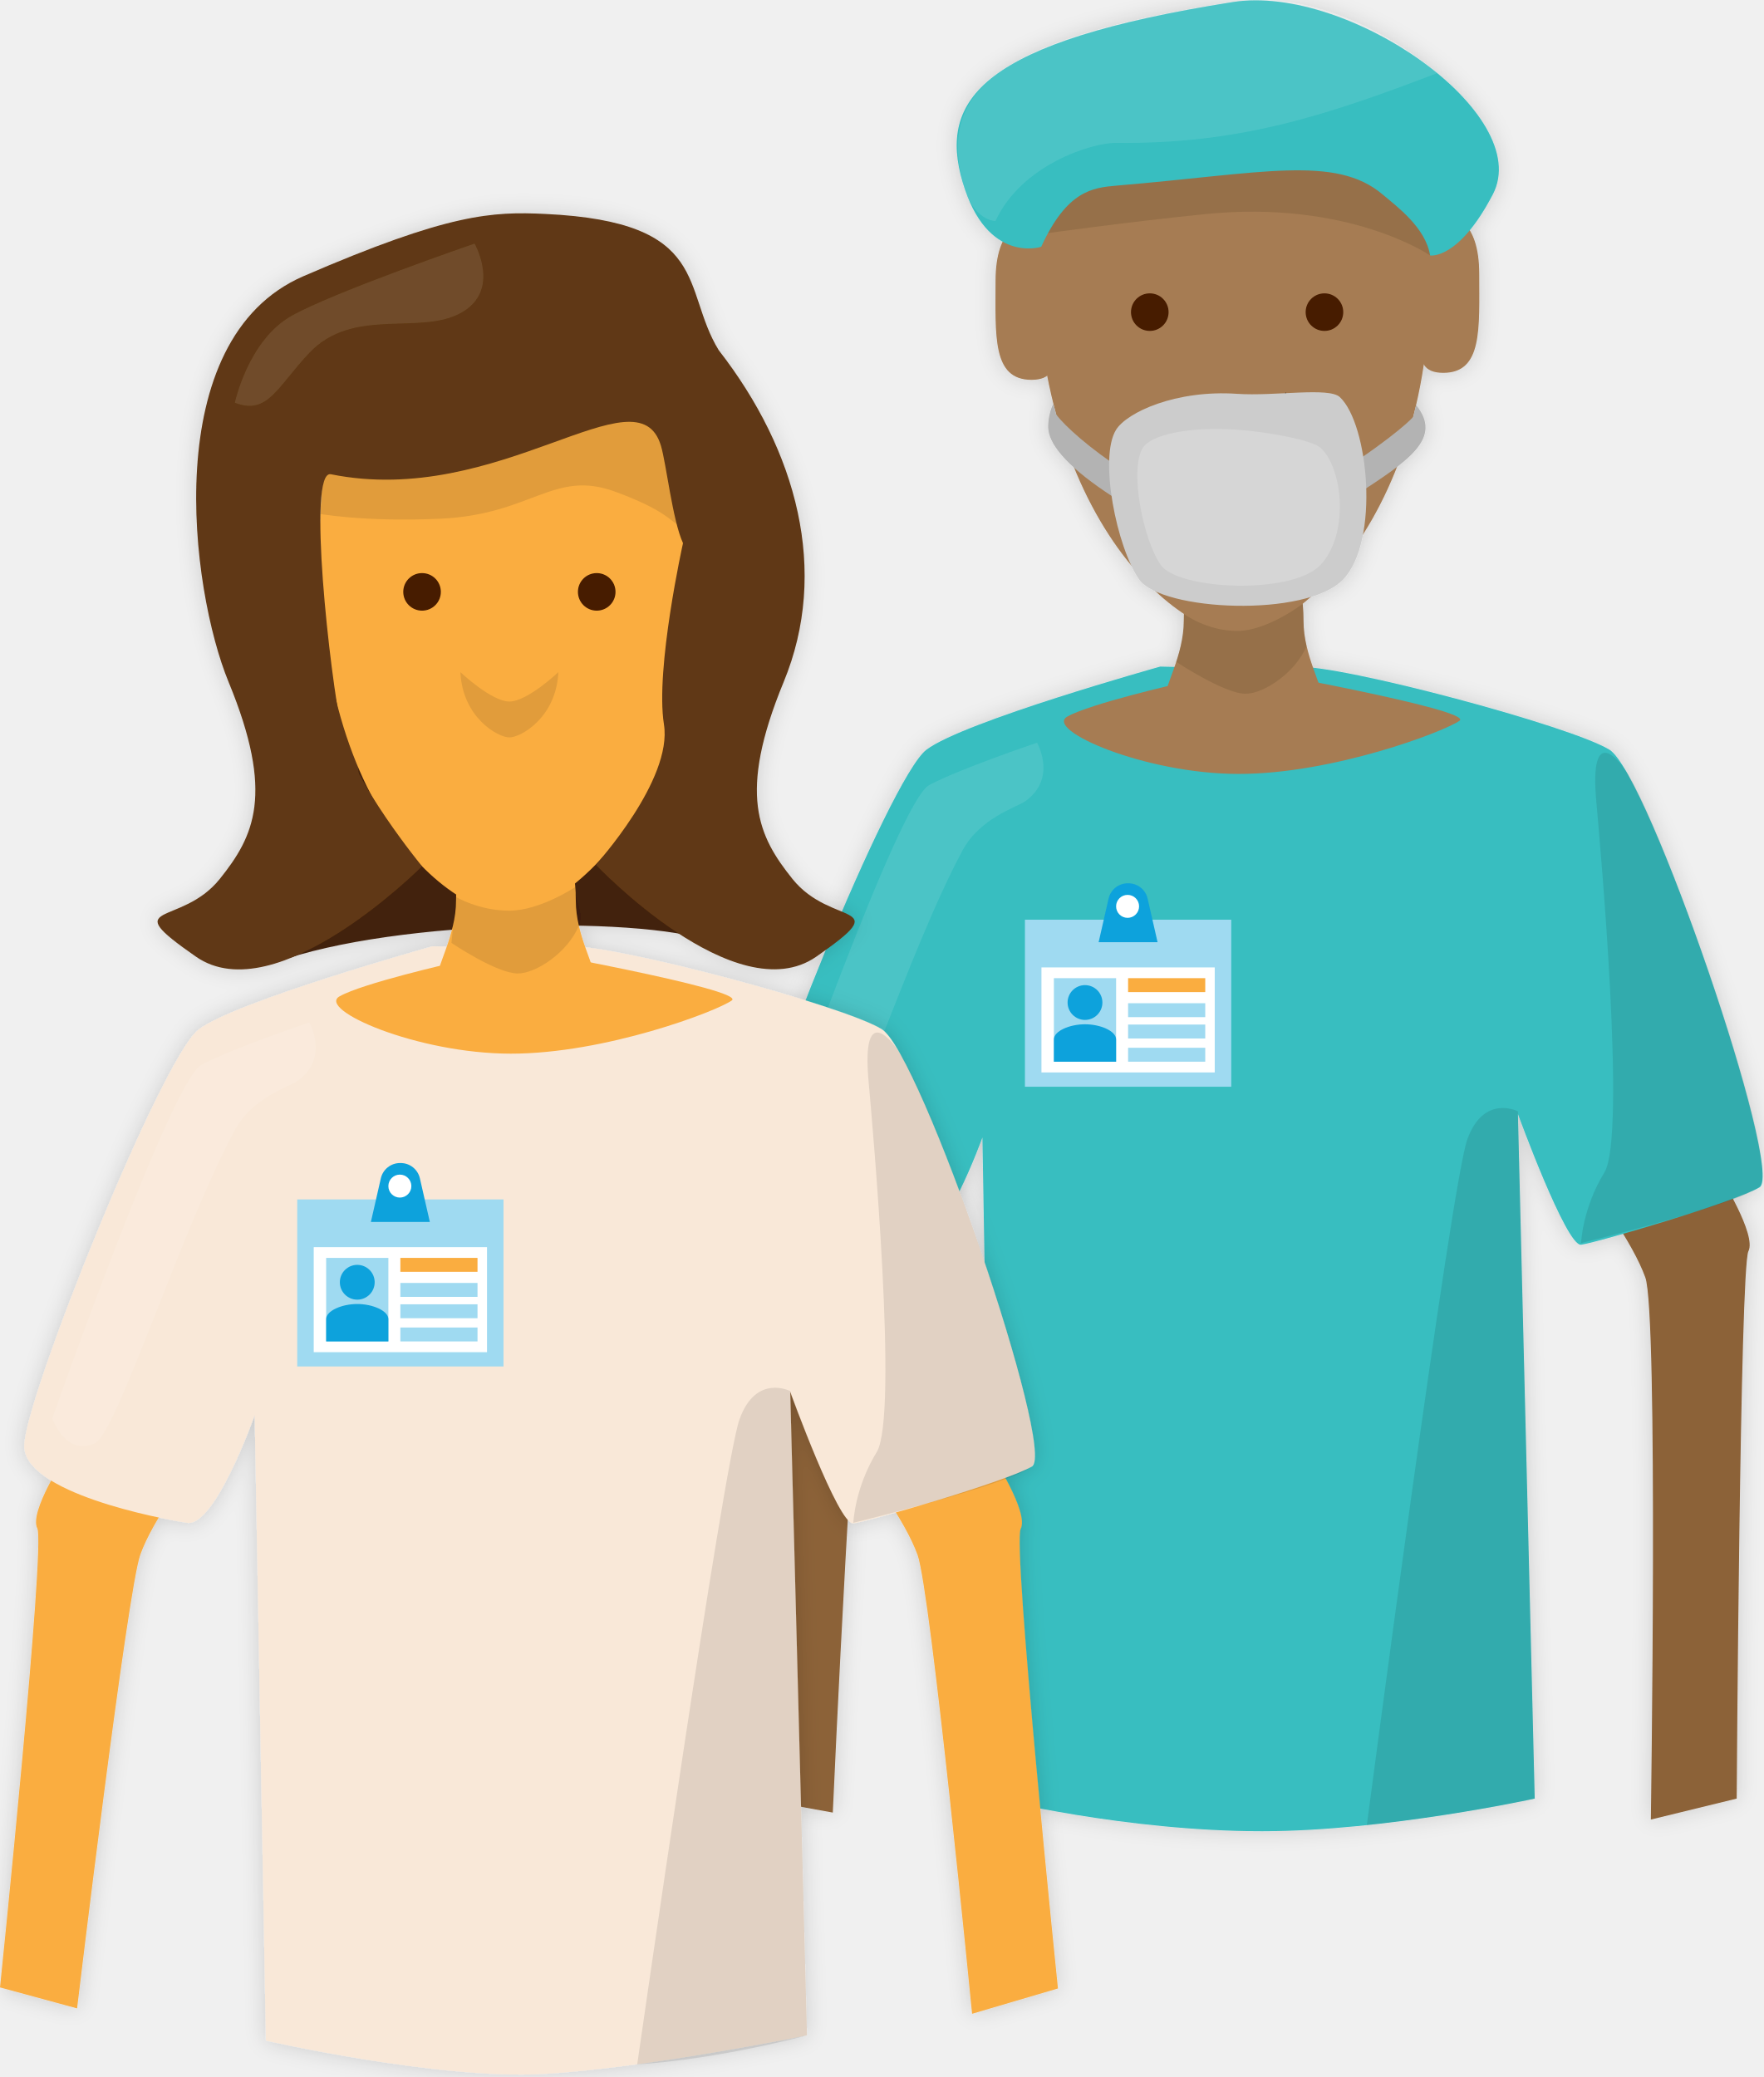
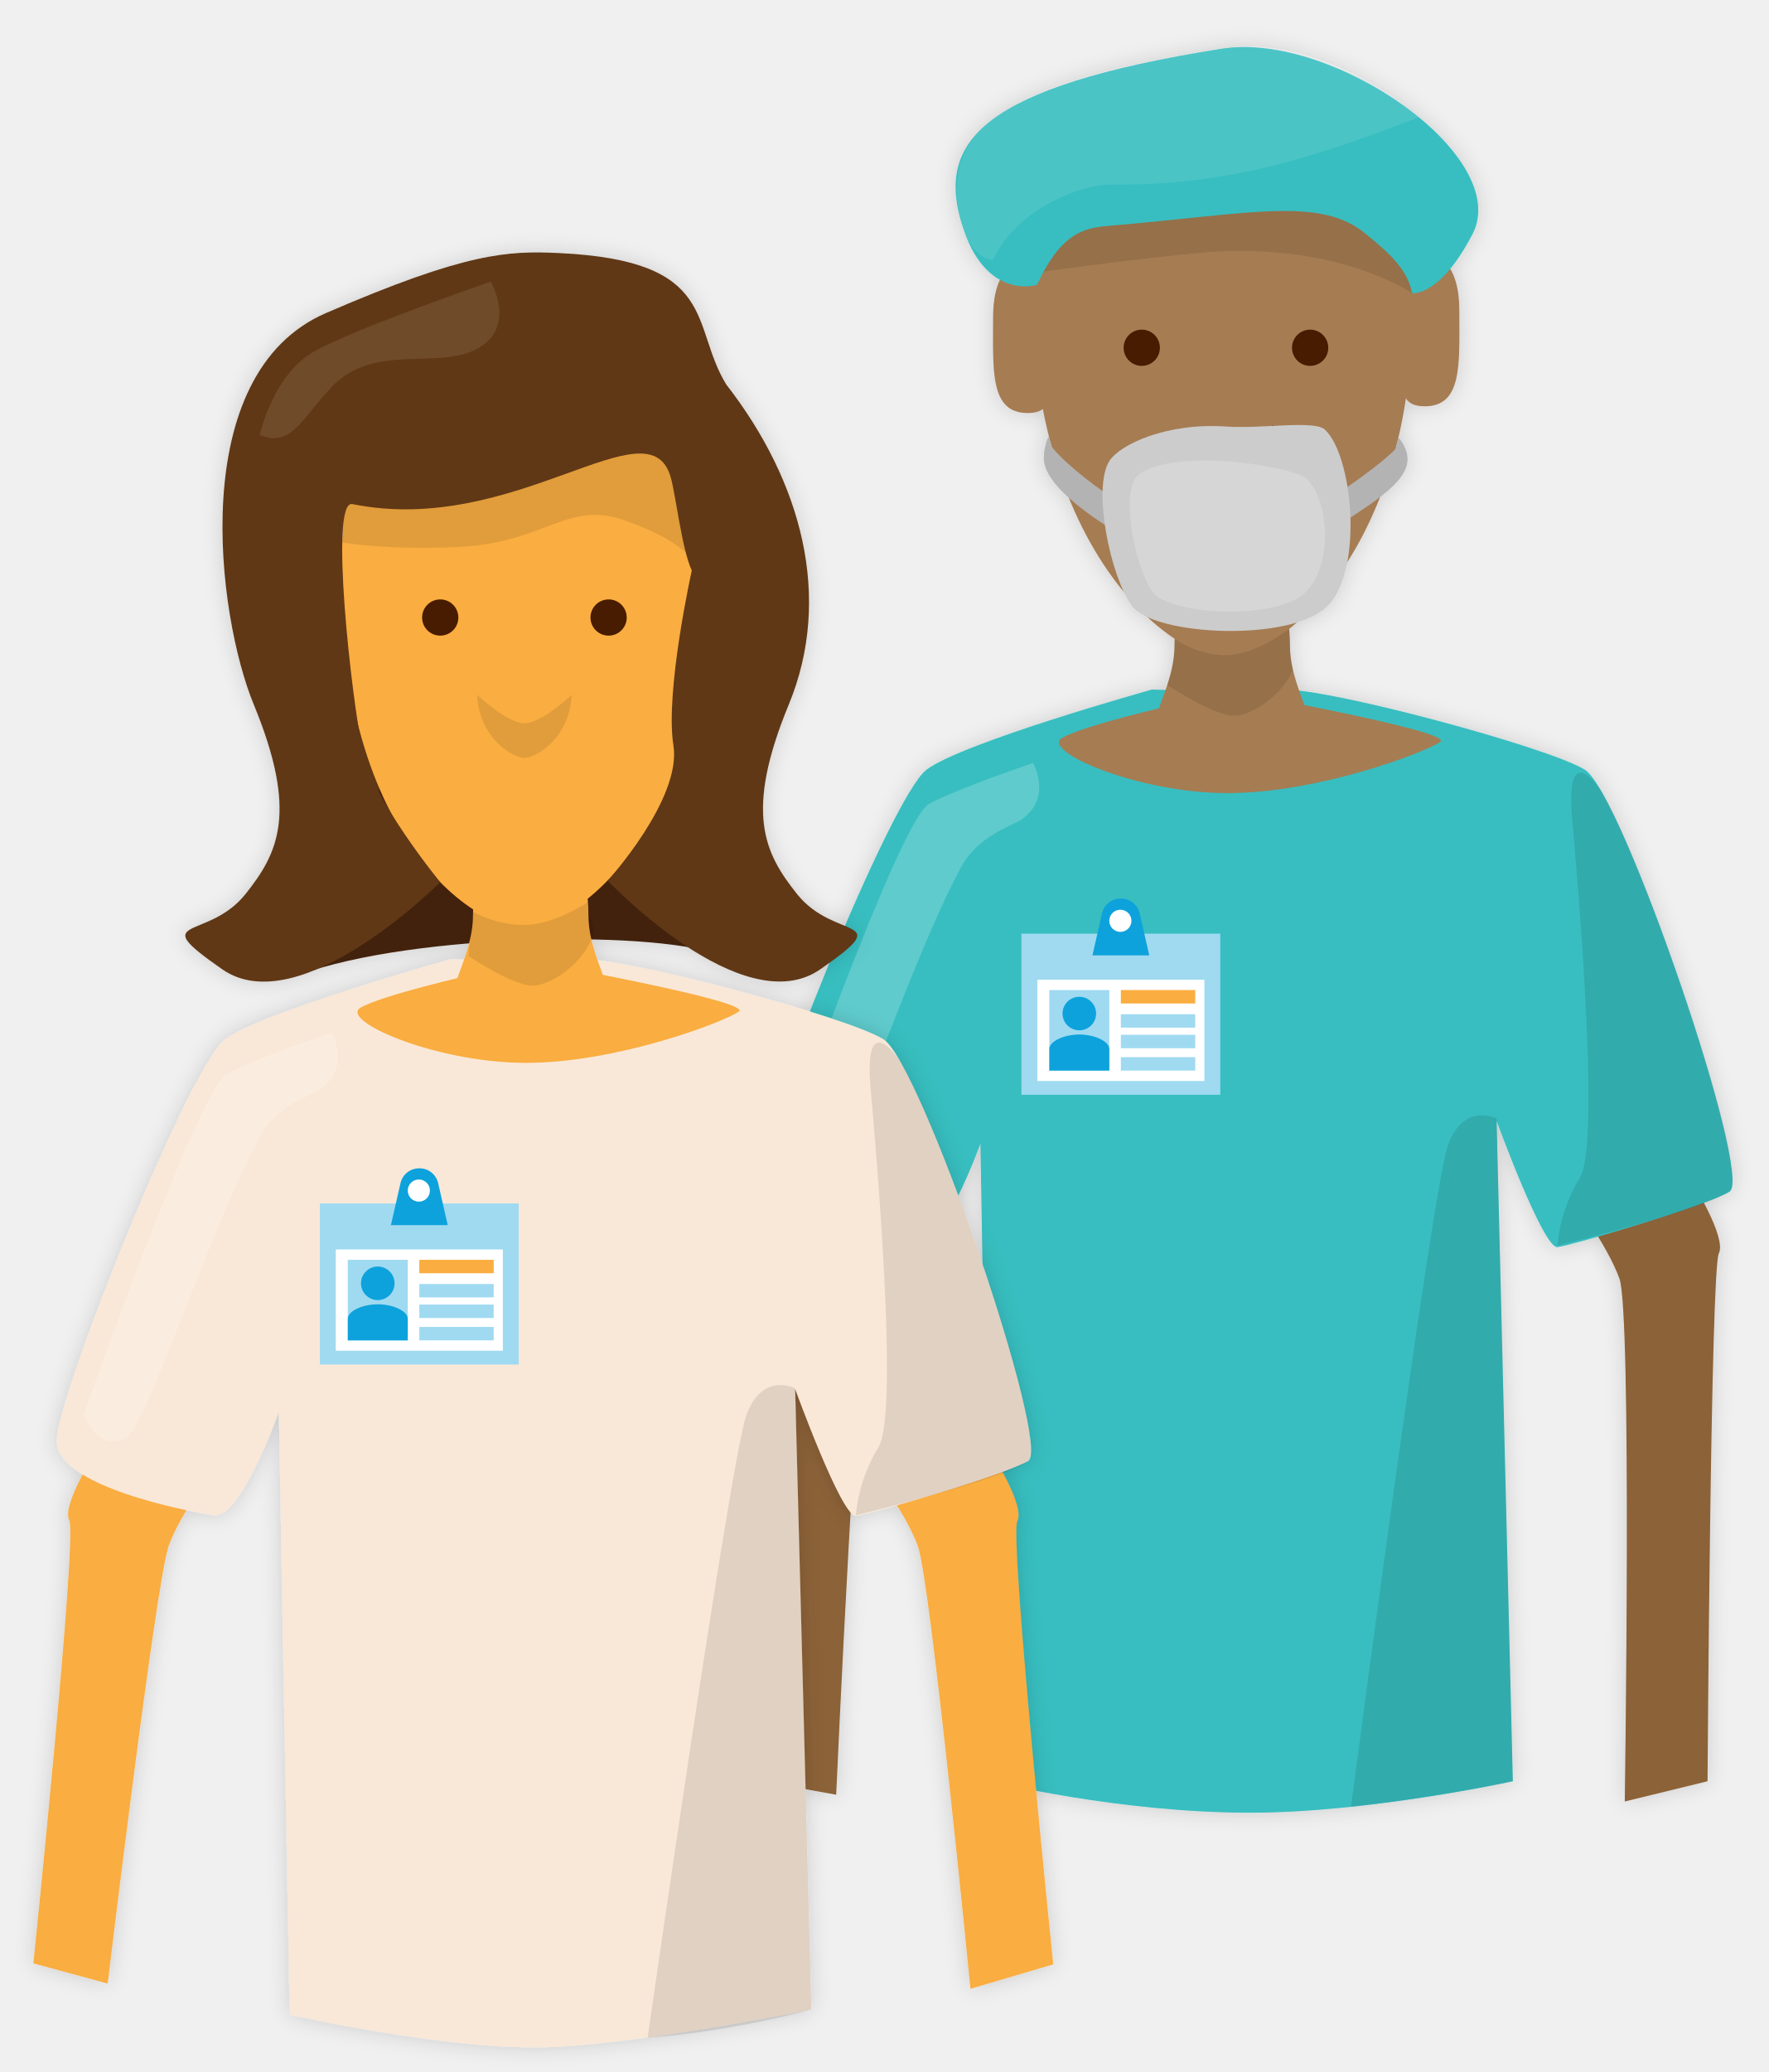
- <svg xmlns="http://www.w3.org/2000/svg" width="764" height="900" viewBox="0 0 764 900">
+ <svg xmlns="http://www.w3.org/2000/svg" width="795" height="931" viewBox="0 0 795 931">
  <defs>
    <filter id="a" width="200%" height="200%" x="-50%" y="-50%" filterUnits="objectBoundingBox">
      <feOffset in="SourceAlpha" result="shadowOffsetOuter1" />
      <feGaussianBlur stdDeviation="4.5" in="shadowOffsetOuter1" result="shadowBlurOuter1" />
      <feColorMatrix values="0 0 0 0 0 0 0 0 0 0 0 0 0 0 0 0 0 0 0.15 0" in="shadowBlurOuter1" result="shadowMatrixOuter1" />
      <feMerge>
        <feMergeNode in="shadowMatrixOuter1" />
        <feMergeNode in="SourceGraphic" />
      </feMerge>
    </filter>
    <filter id="b" width="200%" height="200%" x="-50%" y="-50%" filterUnits="objectBoundingBox">
      <feOffset in="SourceAlpha" result="shadowOffsetOuter1" />
      <feGaussianBlur stdDeviation="4.5" in="shadowOffsetOuter1" result="shadowBlurOuter1" />
      <feColorMatrix values="0 0 0 0 0 0 0 0 0 0 0 0 0 0 0 0 0 0 0.15 0" in="shadowBlurOuter1" result="shadowMatrixOuter1" />
      <feMerge>
        <feMergeNode in="shadowMatrixOuter1" />
        <feMergeNode in="SourceGraphic" />
      </feMerge>
    </filter>
  </defs>
-   <g fill="none" fill-rule="evenodd">
-     <g filter="url(#a)" transform="translate(324.397)">
-       <path fill="#8C6239" d="M19.199 509.893C19.199 509.893 3.401 535.114 7.057 542.184 10.711 549.254 3.031 779.363 3.031 779.363L36.429 785.423C36.429 785.423 46.079 569.051 51.739 553.496 57.396 537.942 72.958 517.554 72.958 517.554L19.199 509.893 19.199 509.893zM420.985 509.893C420.985 509.893 436.783 535.114 433.127 542.184 429.474 549.254 428.058 779.363 428.058 779.363L390.855 788.454C390.855 788.454 394.105 569.051 388.445 553.496 382.788 537.942 367.226 517.554 367.226 517.554L420.985 509.893z" />
-       <path fill="#37BEC0" d="M178.275,2.019 C178.275,2.019 93.016,25.807 76.969,38.062 C60.919,50.316 1.397,198.344 1.397,218.544 C1.397,238.741 59.815,249.995 72,251.822 C84.188,253.647 101.253,206.05 101.253,206.05 L106.107,492.541 C106.107,492.541 162.995,506.68 222.405,506.68 C276.182,506.68 340.549,492.541 340.549,492.541 L333.27,195.932 C333.27,195.932 354.216,253.319 360.622,252.541 C367.028,251.762 426.505,234.335 437.962,227.671 C448.898,221.307 389.86,48.377 372.883,38.007 C355.908,27.635 256.77,1.183 237.488,2.11 C218.206,3.035 178.275,2.019 178.275,2.019" transform="translate(0 286.824)" />
-       <path fill="#A67C52" d="M240.379,269.031 C240.379,230.203 214.433,236.979 214.433,236.979 C214.433,236.979 188.488,230.203 188.488,269.031 C188.488,299.197 154.523,321.822 214.433,321.822 C274.344,321.822 240.379,299.197 240.379,269.031" />
-       <path fill="#A67C52" d="M186.139 296.196C186.139 296.196 148.054 304.854 138.037 310.511 128.023 316.166 171.316 335.323 212.209 335.357 253.104 335.39 301.357 317.023 307.96 312.305 314.56 307.587 212.209 289.254 212.209 289.254L186.139 296.196zM211.649 274.687C182.838 274.687 110.567 212.672 126.721 69.378 131.065 30.835 211.649 39.011 211.649 39.011 211.649 39.011 285.681 37.463 291.532 75.775 311.875 208.945 240.46 274.687 211.649 274.687" />
-       <path fill="#461A00" d="M241.301,135.254 C241.301,139.748 244.945,143.39 249.441,143.39 C253.937,143.39 257.584,139.748 257.584,135.254 C257.584,130.76 253.937,127.118 249.441,127.118 C244.945,127.118 241.301,130.76 241.301,135.254" />
-       <path fill="#A67C52" d="M316.503,118.681 C316.503,142.363 318.059,161.563 300.932,161.563 C283.806,161.563 294.008,142.363 294.008,118.681 C294.008,94.999 297.106,92.769 300.932,92.769 C304.758,92.769 316.503,94.999 316.503,118.681" />
-       <path fill="#461A00" d="M181.907,135.254 C181.907,139.748 178.263,143.39 173.767,143.39 C169.271,143.39 165.623,139.748 165.623,135.254 C165.623,130.76 169.271,127.118 173.767,127.118 C178.263,127.118 181.907,130.76 181.907,135.254" />
-       <path fill="#000000" d="M190.49,171.618 C191.406,191.296 206.653,198.327 211.603,198.327 C216.554,198.327 231.91,189.727 232.826,170.048 C232.826,170.048 219.386,182.772 211.603,182.772 C203.824,182.772 190.49,171.618 190.49,171.618" />
-       <path fill="#000000" fill-opacity=".1" d="M188.551,266.029 C188.551,266.029 188.499,270.941 188.214,273.468 C187.384,280.883 185.213,286.786 185.213,286.786 C185.213,286.786 206.071,300.611 215.267,300.611 C223.222,300.611 237.013,291.353 241.704,279.889 C241.704,279.889 240.233,274.686 240.348,266.802 C240.367,265.595 240.121,262.853 240.027,261.629 C240.027,261.629 224.808,273.398 211.604,273.398 C198.398,273.398 188.551,266.029 188.551,266.029" />
-       <path fill="#A67C52" d="M106.942,121.712 C106.942,145.393 105.387,164.593 122.513,164.593 C139.639,164.593 129.437,145.393 129.437,121.712 C129.437,98.03 126.339,95.799 122.513,95.799 C118.687,95.799 106.942,98.03 106.942,121.712" />
-       <path fill="#000000" fill-opacity=".1" d="M128.022,101.228 C128.022,101.228 163.949,96.183 197.795,92.771 C260.107,86.486 295.217,110.695 295.217,110.695 L290.724,31.701 L126.719,69.38 L128.022,101.228 Z" />
-       <polygon fill="#9FDAF1" points="119.678 470.903 209.057 470.903 209.057 398.521 119.678 398.521" />
-       <polygon fill="#FFFFFF" points="126.83 464.706 201.908 464.706 201.908 419.2 126.83 419.2" />
-       <polygon fill="#FAAD40" points="164.369 429.888 197.794 429.888 197.794 423.855 164.369 423.855" />
-       <polygon fill="#9FDAF1" points="164.369 440.745 197.794 440.745 197.794 434.712 164.369 434.712" />
-       <polygon fill="#9FDAF1" points="164.369 449.994 197.794 449.994 197.794 443.961 164.369 443.961" />
-       <polygon fill="#9FDAF1" points="164.369 460.048 197.794 460.048 197.794 454.015 164.369 454.015" />
-       <polygon fill="#9FDAF1" points="132.217 460.045 159.173 460.045 159.173 423.855 132.217 423.855" />
-       <path fill="#0EA2DC" d="M153.237 434.412C153.237 438.575 149.86 441.951 145.694 441.951 141.529 441.951 138.152 438.575 138.152 434.412 138.152 430.248 141.529 426.872 145.694 426.872 149.86 426.872 153.237 430.248 153.237 434.412M132.217 460.047L159.172 460.047 159.172 450.386C159.172 446.765 152.356 443.832 145.693 443.832 139.032 443.832 132.217 446.765 132.217 450.386L132.217 460.047zM177.138 408.274L151.599 408.274 155.91 389.374C156.795 385.498 160.245 382.747 164.226 382.747L164.511 382.747C168.492 382.747 171.942 385.498 172.827 389.374L177.138 408.274z" />
-       <path fill="#FFFFFF" d="M169.129,392.742 C169.129,395.49 166.9,397.718 164.151,397.718 C161.401,397.718 159.172,395.49 159.172,392.742 C159.172,389.993 161.401,387.766 164.151,387.766 C166.9,387.766 169.129,389.993 169.129,392.742" />
-       <path fill="#FFFFFF" fill-opacity=".1" d="M13.541,493.392 C13.541,493.392 64.926,347.276 78.138,340.204 C91.35,333.134 124.918,321.822 124.918,321.822 C124.918,321.822 133.859,337.376 119.679,347.276 C116.238,349.676 100.233,354.422 92.654,368.485 C68.991,412.398 41.575,499.952 31.931,504.237 C19.201,509.892 13.541,493.392 13.541,493.392" />
-       <path fill="#000000" fill-opacity=".1" d="M360.623 538.645C360.623 538.645 428.964 521.933 437.963 514.136 447.64 505.745 399.811 367.073 380.914 335.355 378.043 330.533 364.064 312.052 367.226 347.276 368.939 366.385 380.293 492.464 370.749 508.012 361.205 523.561 360.623 538.645 360.623 538.645M340.55 779.364L333.27 481.561C333.27 481.561 318.442 473.955 311.33 493.752 304.217 513.549 267.809 790.864 267.809 790.864 310.666 786.055 340.55 779.364 340.55 779.364" />
-       <path fill="#37BEC0" d="M322.414,84.214 C340.55,49.365 259.681,-6.989 209.76,0.88 C100.814,18.053 82.148,43.074 92.653,78.911 C103.158,114.747 126.721,106.941 126.721,106.941 C137.85,82.698 148.834,81.32 159.457,80.426 C222.421,75.123 254.212,67.008 274.582,84.214 C280.9,89.55 293.291,98.641 295.216,110.695 C295.216,110.695 307.504,112.862 322.414,84.214" />
-       <path fill="#B3B3B3" d="M157.237 214.892C140.286 203.822 130.572 193.977 129.799 186.038 129.348 181.395 131.312 175.75 132.022 175.056L133.225 179.653C137.103 184.716 147.502 194.168 162.773 204.138L157.237 214.892zM263.421 214.289L256.788 204.138C280.696 188.529 287.821 180.862 287.906 180.592 287.902 180.598 289.158 175.526 289.158 175.526 300.909 190.011 285.647 199.774 263.421 214.289" />
-       <path fill="#FFFFFF" fill-opacity=".1" d="M209.76,0.88 C100.732,17.514 83.745,42.644 92.652,78.911 C96.8,95.798 106.905,95.798 106.905,95.798 C118.034,71.556 148.512,61.808 159.172,61.923 C212.236,62.495 249.442,50.374 298.29,31.702 C298.29,31.702 256.106,-6.189 209.76,0.88" />
-       <path fill="#CCCCCC" d="M256.107,172.066 C268.568,183.708 273.461,234.311 257.584,251.038 C241.707,267.766 178.801,264.832 169.13,251.038 C159.458,237.245 151.591,198.326 159.17,186.205 C163.866,178.696 185.019,168.832 211.604,170.651 C227.933,171.769 251.366,167.635 256.107,172.066" />
-       <path fill="#FFFFFF" fill-opacity=".2" d="M247.845,194.109 C257.589,203.215 260.117,231.73 247.699,244.812 C235.281,257.894 186.088,255.6 178.524,244.812 C170.96,234.024 164.808,203.588 170.736,194.109 C174.407,188.236 190.812,184.782 211.603,186.206 C224.376,187.082 244.137,190.645 247.845,194.109" />
+   <g fill="none" fill-rule="evenodd" transform="translate(14 21)">
+     <g filter="url(#a)" transform="translate(326.397)">
+       <path fill="#8C6239" d="M18.199 509.893C18.199 509.893 2.401 535.114 6.057 542.184 9.711 549.254 2.031 779.363 2.031 779.363L35.429 785.423C35.429 785.423 45.079 569.051 50.739 553.496 56.396 537.942 71.958 517.554 71.958 517.554L18.199 509.893 18.199 509.893zM419.985 509.893C419.985 509.893 435.783 535.114 432.127 542.184 428.474 549.254 427.058 779.363 427.058 779.363L389.855 788.454C389.855 788.454 393.105 569.051 387.445 553.496 381.788 537.942 366.226 517.554 366.226 517.554L419.985 509.893z" />
+       <path fill="#37BEC0" d="M177.275,0.019 C177.275,0.019 92.016,23.807 75.969,36.062 C59.919,48.316 0.397,196.344 0.397,216.544 C0.397,236.741 58.815,247.995 71,249.822 C83.188,251.647 100.253,204.05 100.253,204.05 L105.107,490.541 C105.107,490.541 161.995,504.68 221.405,504.68 C275.182,504.68 339.549,490.541 339.549,490.541 L332.27,193.932 C332.27,193.932 353.216,251.319 359.622,250.541 C366.028,249.762 425.505,232.335 436.962,225.671 C447.898,219.307 388.86,46.377 371.883,36.007 C354.908,25.635 255.77,-0.817 236.488,0.11 C217.206,1.035 177.275,0.019 177.275,0.019" transform="translate(0 288.824)" />
+       <path fill="#A67C52" d="M239.379,269.031 C239.379,230.203 213.433,236.979 213.433,236.979 C213.433,236.979 187.488,230.203 187.488,269.031 C187.488,299.197 153.523,321.822 213.433,321.822 C273.344,321.822 239.379,299.197 239.379,269.031" />
+       <path fill="#A67C52" d="M185.139 296.196C185.139 296.196 147.054 304.854 137.037 310.511 127.023 316.166 170.316 335.323 211.209 335.357 252.104 335.39 300.357 317.023 306.96 312.305 313.56 307.587 211.209 289.254 211.209 289.254L185.139 296.196zM210.649 274.687C181.838 274.687 109.567 212.672 125.721 69.378 130.065 30.835 210.649 39.011 210.649 39.011 210.649 39.011 284.681 37.463 290.532 75.775 310.875 208.945 239.46 274.687 210.649 274.687" />
+       <path fill="#461A00" d="M240.301,135.254 C240.301,139.748 243.945,143.39 248.441,143.39 C252.937,143.39 256.584,139.748 256.584,135.254 C256.584,130.76 252.937,127.118 248.441,127.118 C243.945,127.118 240.301,130.76 240.301,135.254" />
+       <path fill="#A67C52" d="M315.503,118.681 C315.503,142.363 317.059,161.563 299.932,161.563 C282.806,161.563 293.008,142.363 293.008,118.681 C293.008,94.999 296.106,92.769 299.932,92.769 C303.758,92.769 315.503,94.999 315.503,118.681" />
+       <path fill="#461A00" d="M180.907,135.254 C180.907,139.748 177.263,143.39 172.767,143.39 C168.271,143.39 164.623,139.748 164.623,135.254 C164.623,130.76 168.271,127.118 172.767,127.118 C177.263,127.118 180.907,130.76 180.907,135.254" />
+       <path fill="#000000" d="M189.49,171.618 C190.406,191.296 205.653,198.327 210.603,198.327 C215.554,198.327 230.91,189.727 231.826,170.048 C231.826,170.048 218.386,182.772 210.603,182.772 C202.824,182.772 189.49,171.618 189.49,171.618" />
+       <path fill="#000000" fill-opacity=".1" d="M187.551,266.029 C187.551,266.029 187.499,270.941 187.214,273.468 C186.384,280.883 184.213,286.786 184.213,286.786 C184.213,286.786 205.071,300.611 214.267,300.611 C222.222,300.611 236.013,291.353 240.704,279.889 C240.704,279.889 239.233,274.686 239.348,266.802 C239.367,265.595 239.121,262.853 239.027,261.629 C239.027,261.629 223.808,273.398 210.604,273.398 C197.398,273.398 187.551,266.029 187.551,266.029" />
+       <path fill="#A67C52" d="M105.942,121.712 C105.942,145.393 104.387,164.593 121.513,164.593 C138.639,164.593 128.437,145.393 128.437,121.712 C128.437,98.03 125.339,95.799 121.513,95.799 C117.687,95.799 105.942,98.03 105.942,121.712" />
+       <path fill="#000000" fill-opacity=".1" d="M127.022,101.228 C127.022,101.228 162.949,96.183 196.795,92.771 C259.107,86.486 294.217,110.695 294.217,110.695 L289.724,31.701 L125.719,69.38 L127.022,101.228 Z" />
+       <polygon fill="#9FDAF1" points="118.678 470.903 208.057 470.903 208.057 398.521 118.678 398.521" />
+       <polygon fill="#FFFFFF" points="125.83 464.706 200.908 464.706 200.908 419.2 125.83 419.2" />
+       <polygon fill="#FAAD40" points="163.369 429.888 196.794 429.888 196.794 423.855 163.369 423.855" />
+       <polygon fill="#9FDAF1" points="163.369 440.745 196.794 440.745 196.794 434.712 163.369 434.712" />
+       <polygon fill="#9FDAF1" points="163.369 449.994 196.794 449.994 196.794 443.961 163.369 443.961" />
+       <polygon fill="#9FDAF1" points="163.369 460.048 196.794 460.048 196.794 454.015 163.369 454.015" />
+       <polygon fill="#9FDAF1" points="131.217 460.045 158.173 460.045 158.173 423.855 131.217 423.855" />
+       <path fill="#0EA2DC" d="M152.237 434.412C152.237 438.575 148.86 441.951 144.694 441.951 140.529 441.951 137.152 438.575 137.152 434.412 137.152 430.248 140.529 426.872 144.694 426.872 148.86 426.872 152.237 430.248 152.237 434.412M131.217 460.047L158.172 460.047 158.172 450.386C158.172 446.765 151.356 443.832 144.693 443.832 138.032 443.832 131.217 446.765 131.217 450.386L131.217 460.047zM176.138 408.274L150.599 408.274 154.91 389.374C155.795 385.498 159.245 382.747 163.226 382.747L163.511 382.747C167.492 382.747 170.942 385.498 171.827 389.374L176.138 408.274z" />
+       <path fill="#FFFFFF" d="M168.129,392.742 C168.129,395.49 165.9,397.718 163.151,397.718 C160.401,397.718 158.172,395.49 158.172,392.742 C158.172,389.993 160.401,387.766 163.151,387.766 C165.9,387.766 168.129,389.993 168.129,392.742" />
+       <path fill="#FFFFFF" fill-opacity=".2" d="M12.541,493.392 C12.541,493.392 63.926,347.276 77.138,340.204 C90.35,333.134 123.918,321.822 123.918,321.822 C123.918,321.822 132.859,337.376 118.679,347.276 C115.238,349.676 99.233,354.422 91.654,368.485 C67.991,412.398 40.575,499.952 30.931,504.237 C18.201,509.892 12.541,493.392 12.541,493.392" />
+       <path fill="#000000" fill-opacity=".1" d="M359.623 538.645C359.623 538.645 427.964 521.933 436.963 514.136 446.64 505.745 398.811 367.073 379.914 335.355 377.043 330.533 363.064 312.052 366.226 347.276 367.939 366.385 379.293 492.464 369.749 508.012 360.205 523.561 359.623 538.645 359.623 538.645M339.55 779.364L332.27 481.561C332.27 481.561 317.442 473.955 310.33 493.752 303.217 513.549 266.809 790.864 266.809 790.864 309.666 786.055 339.55 779.364 339.55 779.364" />
+       <path fill="#37BEC0" d="M321.414,84.214 C339.55,49.365 258.681,-6.989 208.76,0.88 C99.814,18.053 81.148,43.074 91.653,78.911 C102.158,114.747 125.721,106.941 125.721,106.941 C136.85,82.698 147.834,81.32 158.457,80.426 C221.421,75.123 253.212,67.008 273.582,84.214 C279.9,89.55 292.291,98.641 294.216,110.695 C294.216,110.695 306.504,112.862 321.414,84.214" />
+       <path fill="#B3B3B3" d="M156.237 214.892C139.286 203.822 129.572 193.977 128.799 186.038 128.348 181.395 130.312 175.75 131.022 175.056L132.225 179.653C136.103 184.716 146.502 194.168 161.773 204.138L156.237 214.892zM262.421 214.289L255.788 204.138C279.696 188.529 286.821 180.862 286.906 180.592 286.902 180.598 288.158 175.526 288.158 175.526 299.909 190.011 284.647 199.774 262.421 214.289" />
+       <path fill="#FFFFFF" fill-opacity=".1" d="M208.76,0.88 C99.732,17.514 82.745,42.644 91.652,78.911 C95.8,95.798 105.905,95.798 105.905,95.798 C117.034,71.556 147.512,61.808 158.172,61.923 C211.236,62.495 248.442,50.374 297.29,31.702 C297.29,31.702 255.106,-6.189 208.76,0.88" />
+       <path fill="#CCCCCC" d="M255.107,172.066 C267.568,183.708 272.461,234.311 256.584,251.038 C240.707,267.766 177.801,264.832 168.13,251.038 C158.458,237.245 150.591,198.326 158.17,186.205 C162.866,178.696 184.019,168.832 210.604,170.651 C226.933,171.769 250.366,167.635 255.107,172.066" />
+       <path fill="#FFFFFF" fill-opacity=".2" d="M246.845,194.109 C256.589,203.215 259.117,231.73 246.699,244.812 C234.281,257.894 185.088,255.6 177.524,244.812 C169.96,234.024 163.808,203.588 169.736,194.109 C173.407,188.236 189.812,184.782 210.603,186.206 C223.376,187.082 243.137,190.645 246.845,194.109" />
    </g>
-     <g filter="url(#b)" transform="translate(0 90.91)">
-       <path fill="#42210B" d="M119.056,326.245 C171.466,306.924 284.887,305.864 310.878,318.188 C325.576,325.158 310.878,237.115 310.878,237.115 L199.479,169.239 L137.119,191.864 C137.119,191.864 99.999,333.27 119.056,326.245" />
-       <path fill="#603813" d="M127.178,180.552 C127.178,180.552 134.466,232.637 130.543,245.365 C126.62,258.089 111.571,264.452 111.571,264.452 C111.571,264.452 115.703,272.737 124.343,272.483 C132.984,272.231 156.456,260.537 156.456,260.537 L150.671,171.825 L127.214,169.004 L127.178,180.552 Z" />
-       <path fill="#FAAD40" d="M28.295 540.196C28.295 540.196 12.496 564.251 16.153 571.32 19.806 578.39-.001 770.272-.001 770.272L33.397 779.363C33.397 779.363 55.174 598.187 60.834 582.632 66.492 567.078 82.054 547.275 82.054 547.275L28.295 540.196zM430.08 540.196C430.08 540.196 445.879 564.475 442.222 571.548 438.569 578.617 458.375 770.726 458.375 770.726L421.173 781.705C421.173 781.705 403.201 598.414 397.54 582.86 391.883 567.305 376.321 547.387 376.321 547.387L430.08 540.196z" />
-       <path fill="#F9E8D8" d="M187.37,319.147 C187.37,319.147 102.111,342.935 86.064,355.189 C70.014,367.444 10.492,515.471 10.492,535.671 C10.492,555.868 68.911,567.122 81.095,568.95 C93.283,570.774 110.349,522.238 110.349,522.238 L115.202,793.328 C115.202,793.328 189.762,810.274 234.996,807.786 C280.229,805.298 349.644,791.019 349.644,791.019 L342.365,512.119 C342.365,512.119 363.311,569.977 369.717,569.198 C376.124,568.419 435.6,551.225 447.057,544.562 C457.993,538.201 398.956,365.386 381.978,355.016 C365.003,344.647 265.865,318.25 246.583,319.177 C227.301,320.104 187.37,319.147 187.37,319.147" />
-       <path fill="#FAAD40" d="M249.474,299.334 C249.474,260.506 223.529,267.282 223.529,267.282 C223.529,267.282 197.583,260.506 197.583,299.334 C197.583,329.5 163.618,352.125 223.529,352.125 C283.439,352.125 249.474,329.5 249.474,299.334" />
-       <path fill="#FAAD40" d="M195.234 326.499C195.234 326.499 157.149 335.157 147.132 340.814 137.118 346.469 180.412 365.626 221.304 365.66 262.199 365.693 310.452 347.326 317.055 342.608 323.656 337.89 221.304 319.557 221.304 319.557L195.234 326.499zM220.744 304.99C191.933 304.99 124.708 249.369 140.861 106.078 145.205 67.532 220.744 69.311 220.744 69.311 220.744 69.311 294.776 67.766 300.628 106.078 320.971 239.248 249.555 304.99 220.744 304.99" />
-       <path fill="#461A00" d="M250.396,165.557 C250.396,170.051 254.04,173.693 258.536,173.693 C263.032,173.693 266.679,170.051 266.679,165.557 C266.679,161.063 263.032,157.421 258.536,157.421 C254.04,157.421 250.396,161.063 250.396,165.557" />
-       <path fill="#FBB03B" d="M329.791,148.984 C329.791,172.666 331.346,191.866 314.22,191.866 C297.094,191.866 307.295,172.666 307.295,148.984 C307.295,125.302 310.394,123.072 314.22,123.072 C318.046,123.072 329.791,125.302 329.791,148.984" />
-       <path fill="#461A00" d="M191.002,165.557 C191.002,170.051 187.358,173.693 182.862,173.693 C178.366,173.693 174.719,170.051 174.719,165.557 C174.719,161.063 178.366,157.421 182.862,157.421 C187.358,157.421 191.002,161.063 191.002,165.557" />
-       <path fill="#000000" fill-opacity=".1" d="M199.478 200.349C200.394 220.028 215.746 228.631 220.7 228.631 225.651 228.631 241.007 220.028 241.919 200.349 241.919 200.349 228.48 213.077 220.7 213.077 212.918 213.077 199.478 200.349 199.478 200.349M197.602 297.782L195.592 317.667C195.592 317.667 215.165 330.915 224.36 330.915 232.316 330.915 246.107 321.658 250.8 310.191 253.341 303.985 248.924 300.373 249.245 293.464 249.245 293.464 233.904 303.703 220.698 303.703 207.495 303.703 197.602 297.782 197.602 297.782" />
-       <path fill="#FBB03B" d="M111.607,148.984 C111.607,172.666 110.052,191.866 127.178,191.866 C144.304,191.866 134.103,172.666 134.103,148.984 C134.103,125.302 131.004,123.072 127.178,123.072 C123.352,123.072 111.607,125.302 111.607,148.984" />
-       <path fill="#000000" fill-opacity=".1" d="M137.118,131.532 C137.118,131.532 157.024,135.416 191.001,133.847 C230.602,132.016 239.915,112.335 266.619,122.174 C293.322,132.016 290.006,136.635 299.91,139.656 C309.812,142.677 299.91,139.656 299.91,139.656 L299.819,62.004 L135.814,99.683 L137.118,131.532 Z" />
-       <path fill="#603813" d="M343.312,289.907 C328.548,271.458 319.446,253.285 339.541,204.592 C359.347,156.588 345.319,104.428 311.394,60.825 C295.101,34.24 308.526,5.21 236.261,1.798 C213.302,0.716 194.647,1.437 131.46,28.776 C68.269,56.116 82.609,164.788 99.032,204.592 C119.124,253.285 110.025,271.458 95.261,289.907 C78.283,311.119 49.988,299.334 84.883,323.619 C119.782,347.901 182.86,284.476 182.86,284.476 C182.86,284.476 152.791,247.87 148.077,225.804 C142.974,201.928 132.912,112.476 143.359,114.588 C216.494,129.376 276.344,68.37 286.385,102.307 C288.729,110.237 291.348,134.446 295.923,144.452 C295.923,144.452 283.817,198.864 287.664,222.973 C291.515,247.082 258.138,283.798 258.138,283.798 C258.138,283.798 318.791,347.901 353.687,323.619 C388.585,299.334 360.29,311.119 343.312,289.907" />
-       <path fill="#FFFFFF" fill-opacity=".1" d="M101.748,83.597 C101.748,83.597 107.521,56.445 126.384,45.909 C145.245,35.376 205.607,14.636 205.607,14.636 C205.607,14.636 217.397,35.155 199.477,44.803 C181.559,54.452 152.933,42 134.012,62.003 C119.969,76.855 116.01,89.136 101.748,83.597" />
-       <polygon fill="#9FDAF1" points="128.773 501.206 218.152 501.206 218.152 428.824 128.773 428.824" />
-       <polygon fill="#FFFFFF" points="135.925 495.009 211.003 495.009 211.003 449.503 135.925 449.503" />
-       <polygon fill="#FAAD40" points="173.464 460.191 206.889 460.191 206.889 454.158 173.464 454.158" />
-       <polygon fill="#9FDAF1" points="173.464 471.048 206.889 471.048 206.889 465.015 173.464 465.015" />
-       <polygon fill="#9FDAF1" points="173.464 480.297 206.889 480.297 206.889 474.264 173.464 474.264" />
-       <polygon fill="#9FDAF1" points="173.464 490.352 206.889 490.352 206.889 484.318 173.464 484.318" />
-       <polygon fill="#9FDAF1" points="141.313 490.348 168.268 490.348 168.268 454.158 141.313 454.158" />
-       <path fill="#0EA2DC" d="M162.333 464.715C162.333 468.878 158.955 472.254 154.79 472.254 150.624 472.254 147.247 468.878 147.247 464.715 147.247 460.551 150.624 457.175 154.79 457.175 158.955 457.175 162.333 460.551 162.333 464.715M141.312 490.35L168.267 490.35 168.267 480.689C168.267 477.068 161.452 474.135 154.788 474.135 148.127 474.135 141.312 477.068 141.312 480.689L141.312 490.35zM186.233 438.577L160.694 438.577 165.005 419.677C165.89 415.801 169.341 413.05 173.321 413.05L173.606 413.05C177.587 413.05 181.037 415.801 181.922 419.677L186.233 438.577z" />
-       <path fill="#FFFFFF" d="M178.224,423.045 C178.224,425.793 175.996,428.021 173.246,428.021 C170.496,428.021 168.268,425.793 168.268,423.045 C168.268,420.296 170.496,418.069 173.246,418.069 C175.996,418.069 178.224,420.296 178.224,423.045" />
-       <path fill="#FFFFFF" fill-opacity=".1" d="M22.636,523.695 C22.636,523.695 74.021,377.579 87.233,370.507 C100.446,363.437 134.013,352.125 134.013,352.125 C134.013,352.125 142.954,367.679 128.774,377.579 C125.333,379.979 109.329,384.725 101.749,398.788 C78.087,442.701 50.67,530.255 41.026,534.54 C28.296,540.195 22.636,523.695 22.636,523.695" />
-       <path fill="#000000" fill-opacity=".1" d="M369.718 568.948C369.718 568.948 438.06 552.236 447.058 544.439 456.735 536.048 408.906 397.376 390.01 365.658 387.139 360.836 373.159 342.355 376.321 377.579 378.034 396.688 389.388 522.767 379.844 538.315 370.3 553.864 369.718 568.948 369.718 568.948M349.645 791.018L342.366 511.864C342.366 511.864 327.537 504.258 320.425 524.055 313.312 543.852 276.08 803.643 276.08 803.643 312.861 801.194 349.645 791.018 349.645 791.018" />
+     <g filter="url(#b)" transform="translate(0 91.91)">
+       <path fill="#42210B" d="M120.056,325.245 C172.466,305.924 285.887,304.864 311.878,317.188 C326.576,324.158 311.878,236.115 311.878,236.115 L200.479,168.239 L138.119,190.864 C138.119,190.864 100.999,332.27 120.056,325.245" />
+       <path fill="#603813" d="M128.178,179.552 C128.178,179.552 135.466,231.637 131.543,244.365 C127.62,257.089 112.571,263.452 112.571,263.452 C112.571,263.452 116.703,271.737 125.343,271.483 C133.984,271.231 157.456,259.537 157.456,259.537 L151.671,170.825 L128.214,168.004 L128.178,179.552 Z" />
+       <path fill="#FAAD40" d="M29.295 539.196C29.295 539.196 13.496 563.251 17.153 570.32 20.806 577.39.999 769.272.999 769.272L34.397 778.363C34.397 778.363 56.174 597.187 61.834 581.632 67.492 566.078 83.054 546.275 83.054 546.275L29.295 539.196zM431.08 539.196C431.08 539.196 446.879 563.475 443.222 570.548 439.569 577.617 459.375 769.726 459.375 769.726L422.173 780.705C422.173 780.705 404.201 597.414 398.54 581.86 392.883 566.305 377.321 546.387 377.321 546.387L431.08 539.196z" />
+       <path fill="#F9E8D8" d="M188.37,318.147 C188.37,318.147 103.111,341.935 87.064,354.189 C71.014,366.444 11.492,514.471 11.492,534.671 C11.492,554.868 69.911,566.122 82.095,567.95 C94.283,569.774 111.349,521.238 111.349,521.238 L116.202,792.328 C116.202,792.328 190.762,809.274 235.996,806.786 C281.229,804.298 350.644,790.019 350.644,790.019 L343.365,511.119 C343.365,511.119 364.311,568.977 370.717,568.198 C377.124,567.419 436.6,550.225 448.057,543.562 C458.993,537.201 399.956,364.386 382.978,354.016 C366.003,343.647 266.865,317.25 247.583,318.177 C228.301,319.104 188.37,318.147 188.37,318.147" />
+       <path fill="#FAAD40" d="M250.474,298.334 C250.474,259.506 224.529,266.282 224.529,266.282 C224.529,266.282 198.583,259.506 198.583,298.334 C198.583,328.5 164.618,351.125 224.529,351.125 C284.439,351.125 250.474,328.5 250.474,298.334" />
+       <path fill="#FAAD40" d="M196.234 325.499C196.234 325.499 158.149 334.157 148.132 339.814 138.118 345.469 181.412 364.626 222.304 364.66 263.199 364.693 311.452 346.326 318.055 341.608 324.656 336.89 222.304 318.557 222.304 318.557L196.234 325.499zM221.744 303.99C192.933 303.99 125.708 248.369 141.861 105.078 146.205 66.532 221.744 68.311 221.744 68.311 221.744 68.311 295.776 66.766 301.628 105.078 321.971 238.248 250.555 303.99 221.744 303.99" />
+       <path fill="#461A00" d="M251.396,164.557 C251.396,169.051 255.04,172.693 259.536,172.693 C264.032,172.693 267.679,169.051 267.679,164.557 C267.679,160.063 264.032,156.421 259.536,156.421 C255.04,156.421 251.396,160.063 251.396,164.557" />
+       <path fill="#FBB03B" d="M330.791,147.984 C330.791,171.666 332.346,190.866 315.22,190.866 C298.094,190.866 308.295,171.666 308.295,147.984 C308.295,124.302 311.394,122.072 315.22,122.072 C319.046,122.072 330.791,124.302 330.791,147.984" />
+       <path fill="#461A00" d="M192.002,164.557 C192.002,169.051 188.358,172.693 183.862,172.693 C179.366,172.693 175.719,169.051 175.719,164.557 C175.719,160.063 179.366,156.421 183.862,156.421 C188.358,156.421 192.002,160.063 192.002,164.557" />
+       <path fill="#000000" fill-opacity=".1" d="M200.478 199.349C201.394 219.028 216.746 227.631 221.7 227.631 226.651 227.631 242.007 219.028 242.919 199.349 242.919 199.349 229.48 212.077 221.7 212.077 213.918 212.077 200.478 199.349 200.478 199.349M198.602 296.782L196.592 316.667C196.592 316.667 216.165 329.915 225.36 329.915 233.316 329.915 247.107 320.658 251.8 309.191 254.341 302.985 249.924 299.373 250.245 292.464 250.245 292.464 234.904 302.703 221.698 302.703 208.495 302.703 198.602 296.782 198.602 296.782" />
+       <path fill="#FBB03B" d="M112.607,147.984 C112.607,171.666 111.052,190.866 128.178,190.866 C145.304,190.866 135.103,171.666 135.103,147.984 C135.103,124.302 132.004,122.072 128.178,122.072 C124.352,122.072 112.607,124.302 112.607,147.984" />
+       <path fill="#000000" fill-opacity=".1" d="M138.118,130.532 C138.118,130.532 158.024,134.416 192.001,132.847 C231.602,131.016 240.915,111.335 267.619,121.174 C294.322,131.016 291.006,135.635 300.91,138.656 C310.812,141.677 300.91,138.656 300.91,138.656 L300.819,61.004 L136.814,98.683 L138.118,130.532 Z" />
+       <path fill="#603813" d="M344.312,288.907 C329.548,270.458 320.446,252.285 340.541,203.592 C360.347,155.588 346.319,103.428 312.394,59.825 C296.101,33.24 309.526,4.21 237.261,0.798 C214.302,-0.284 195.647,0.437 132.46,27.776 C69.269,55.116 83.609,163.788 100.032,203.592 C120.124,252.285 111.025,270.458 96.261,288.907 C79.283,310.119 50.988,298.334 85.883,322.619 C120.782,346.901 183.86,283.476 183.86,283.476 C183.86,283.476 153.791,246.87 149.077,224.804 C143.974,200.928 133.912,111.476 144.359,113.588 C217.494,128.376 277.344,67.37 287.385,101.307 C289.729,109.237 292.348,133.446 296.923,143.452 C296.923,143.452 284.817,197.864 288.664,221.973 C292.515,246.082 259.138,282.798 259.138,282.798 C259.138,282.798 319.791,346.901 354.687,322.619 C389.585,298.334 361.29,310.119 344.312,288.907" />
+       <path fill="#FFFFFF" fill-opacity=".1" d="M102.748,82.597 C102.748,82.597 108.521,55.445 127.384,44.909 C146.245,34.376 206.607,13.636 206.607,13.636 C206.607,13.636 218.397,34.155 200.477,43.803 C182.559,53.452 153.933,41 135.012,61.003 C120.969,75.855 117.01,88.136 102.748,82.597" />
+       <polygon fill="#9FDAF1" points="129.773 500.206 219.152 500.206 219.152 427.824 129.773 427.824" />
+       <polygon fill="#FFFFFF" points="136.925 494.009 212.003 494.009 212.003 448.503 136.925 448.503" />
+       <polygon fill="#FAAD40" points="174.464 459.191 207.889 459.191 207.889 453.158 174.464 453.158" />
+       <polygon fill="#9FDAF1" points="174.464 470.048 207.889 470.048 207.889 464.015 174.464 464.015" />
+       <polygon fill="#9FDAF1" points="174.464 479.297 207.889 479.297 207.889 473.264 174.464 473.264" />
+       <polygon fill="#9FDAF1" points="174.464 489.352 207.889 489.352 207.889 483.318 174.464 483.318" />
+       <polygon fill="#9FDAF1" points="142.313 489.348 169.268 489.348 169.268 453.158 142.313 453.158" />
+       <path fill="#0EA2DC" d="M163.333 463.715C163.333 467.878 159.955 471.254 155.79 471.254 151.624 471.254 148.247 467.878 148.247 463.715 148.247 459.551 151.624 456.175 155.79 456.175 159.955 456.175 163.333 459.551 163.333 463.715M142.312 489.35L169.267 489.35 169.267 479.689C169.267 476.068 162.452 473.135 155.788 473.135 149.127 473.135 142.312 476.068 142.312 479.689L142.312 489.35zM187.233 437.577L161.694 437.577 166.005 418.677C166.89 414.801 170.341 412.05 174.321 412.05L174.606 412.05C178.587 412.05 182.037 414.801 182.922 418.677L187.233 437.577z" />
+       <path fill="#FFFFFF" d="M179.224,422.045 C179.224,424.793 176.996,427.021 174.246,427.021 C171.496,427.021 169.268,424.793 169.268,422.045 C169.268,419.296 171.496,417.069 174.246,417.069 C176.996,417.069 179.224,419.296 179.224,422.045" />
+       <path fill="#FFFFFF" fill-opacity=".2" d="M23.636,522.695 C23.636,522.695 75.021,376.579 88.233,369.507 C101.446,362.437 135.013,351.125 135.013,351.125 C135.013,351.125 143.954,366.679 129.774,376.579 C126.333,378.979 110.329,383.725 102.749,397.788 C79.087,441.701 51.67,529.255 42.026,533.54 C29.296,539.195 23.636,522.695 23.636,522.695" />
+       <path fill="#000000" fill-opacity=".1" d="M370.718 567.948C370.718 567.948 439.06 551.236 448.058 543.439 457.735 535.048 409.906 396.376 391.01 364.658 388.139 359.836 374.159 341.355 377.321 376.579 379.034 395.688 390.388 521.767 380.844 537.315 371.3 552.864 370.718 567.948 370.718 567.948M350.645 790.018L343.366 510.864C343.366 510.864 328.537 503.258 321.425 523.055 314.312 542.852 277.08 802.643 277.08 802.643 313.861 800.194 350.645 790.018 350.645 790.018" />
    </g>
  </g>
</svg>
